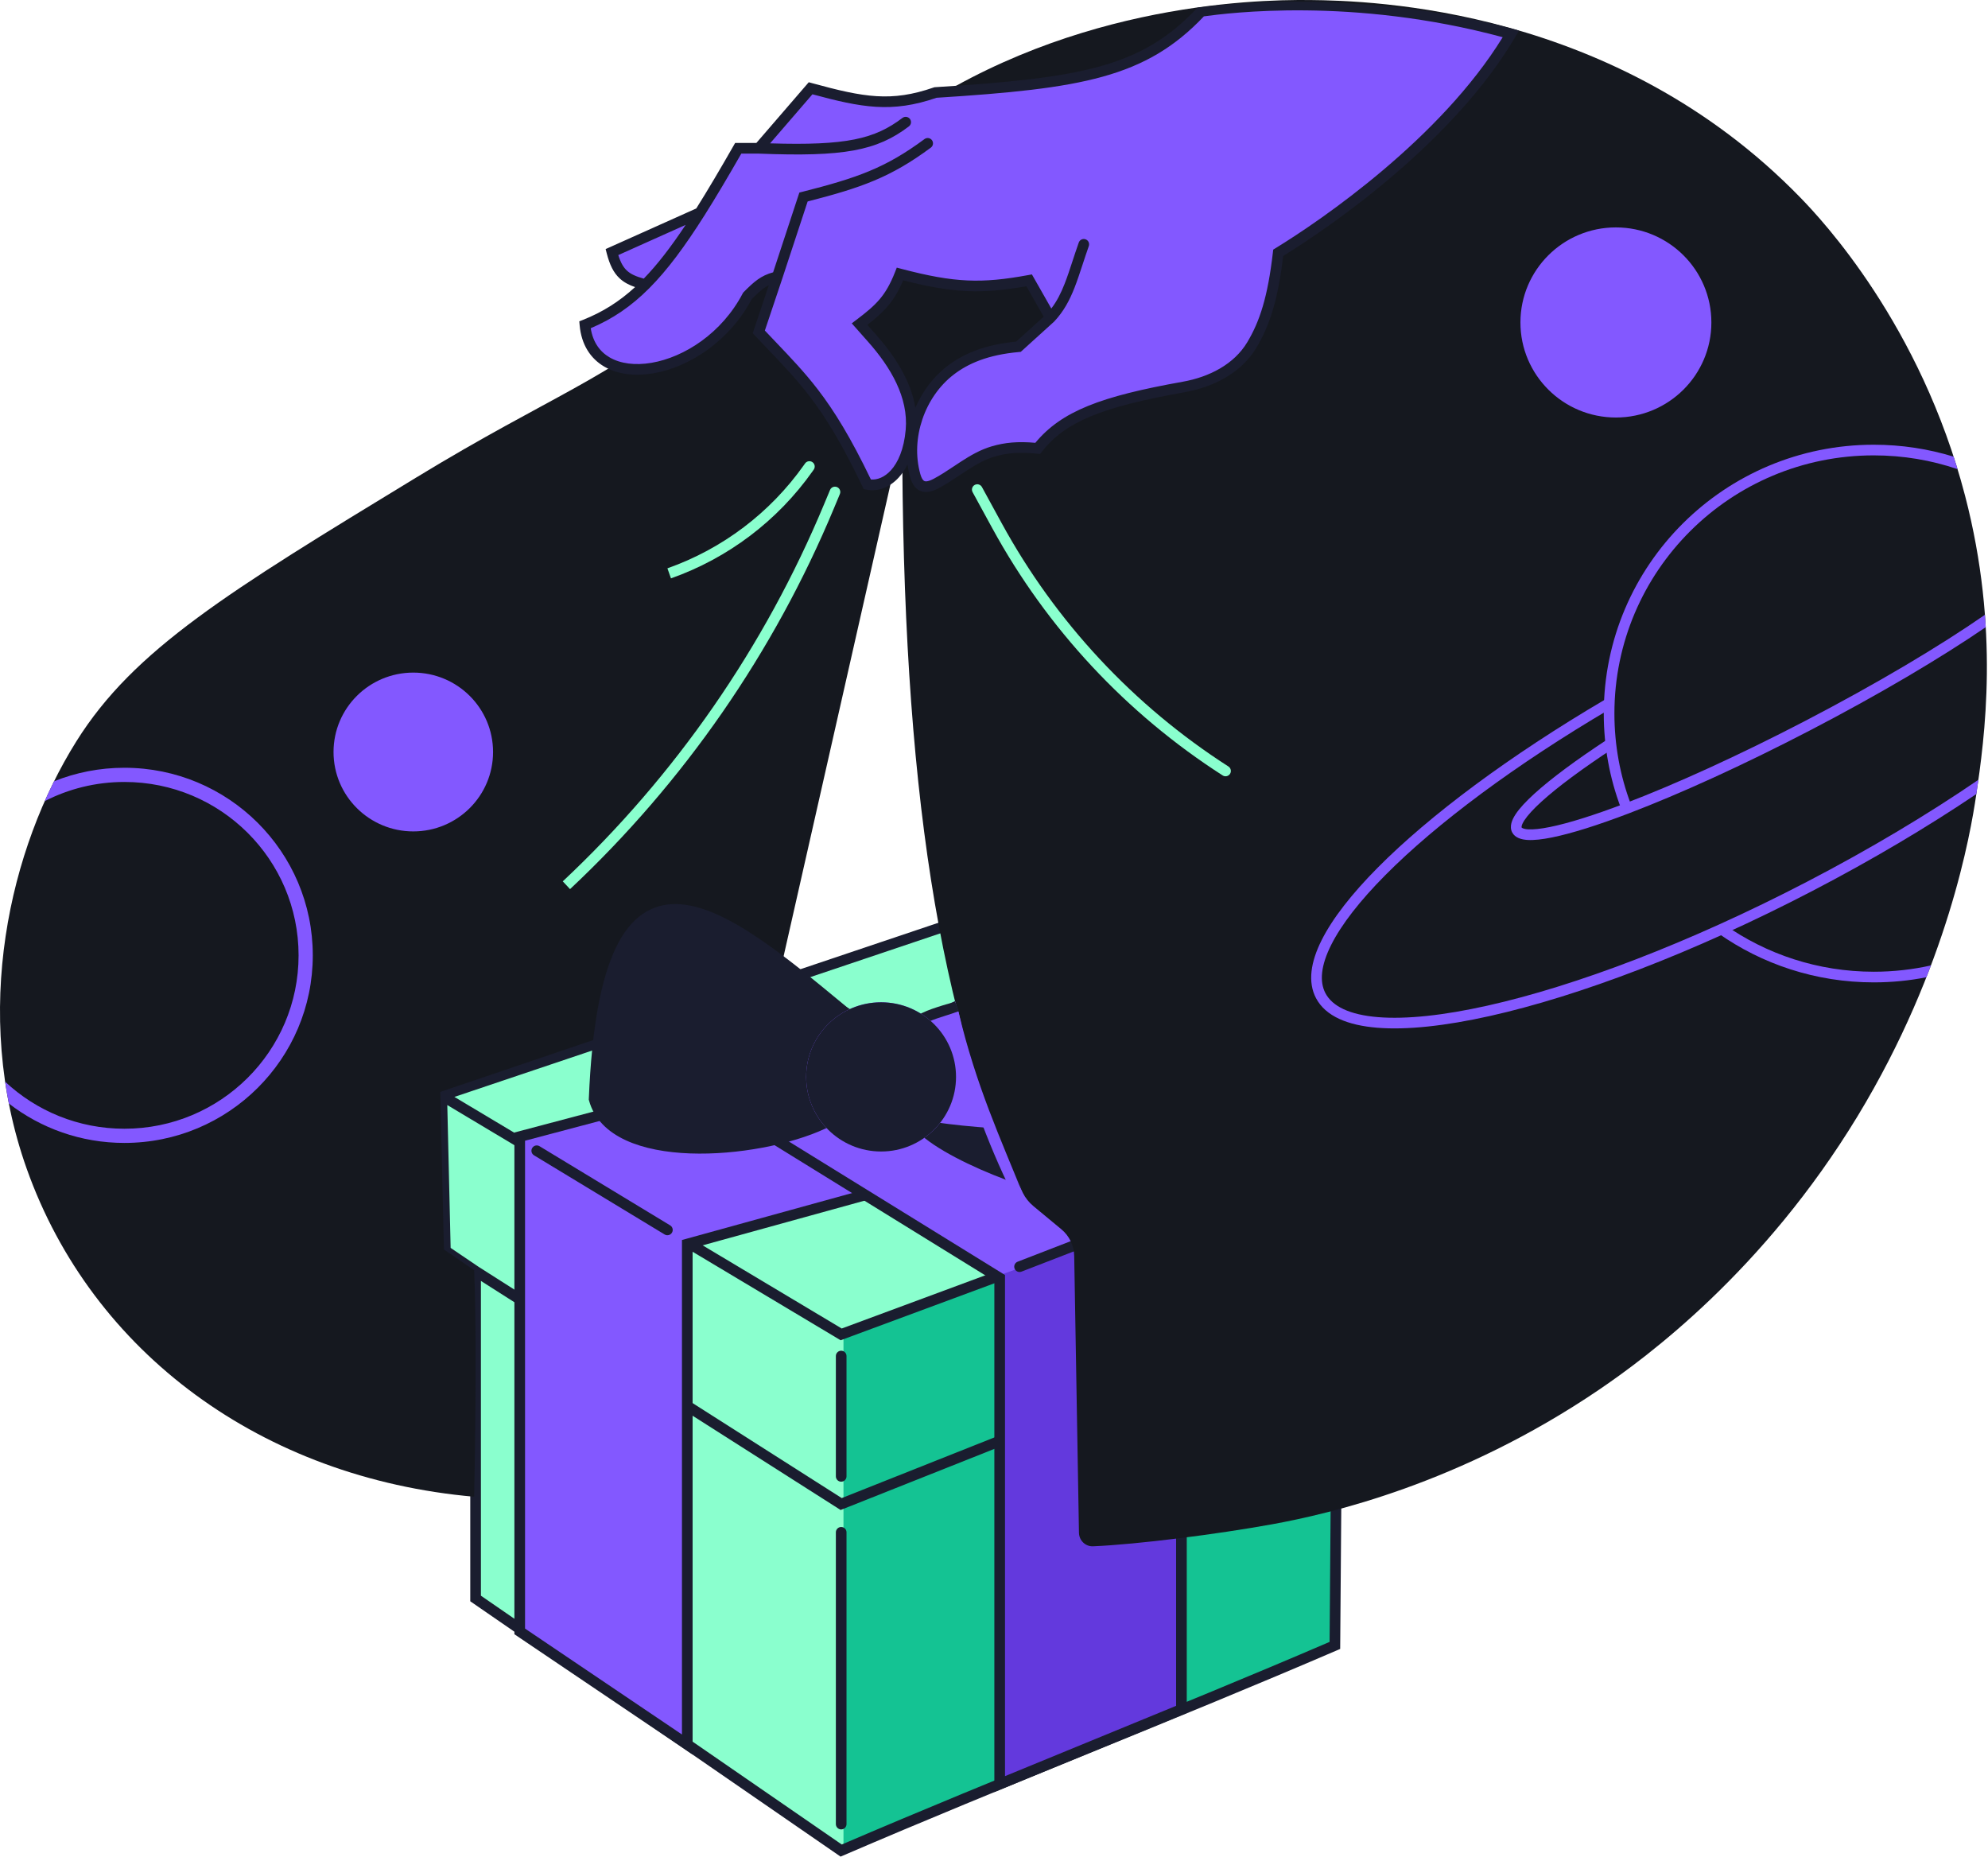
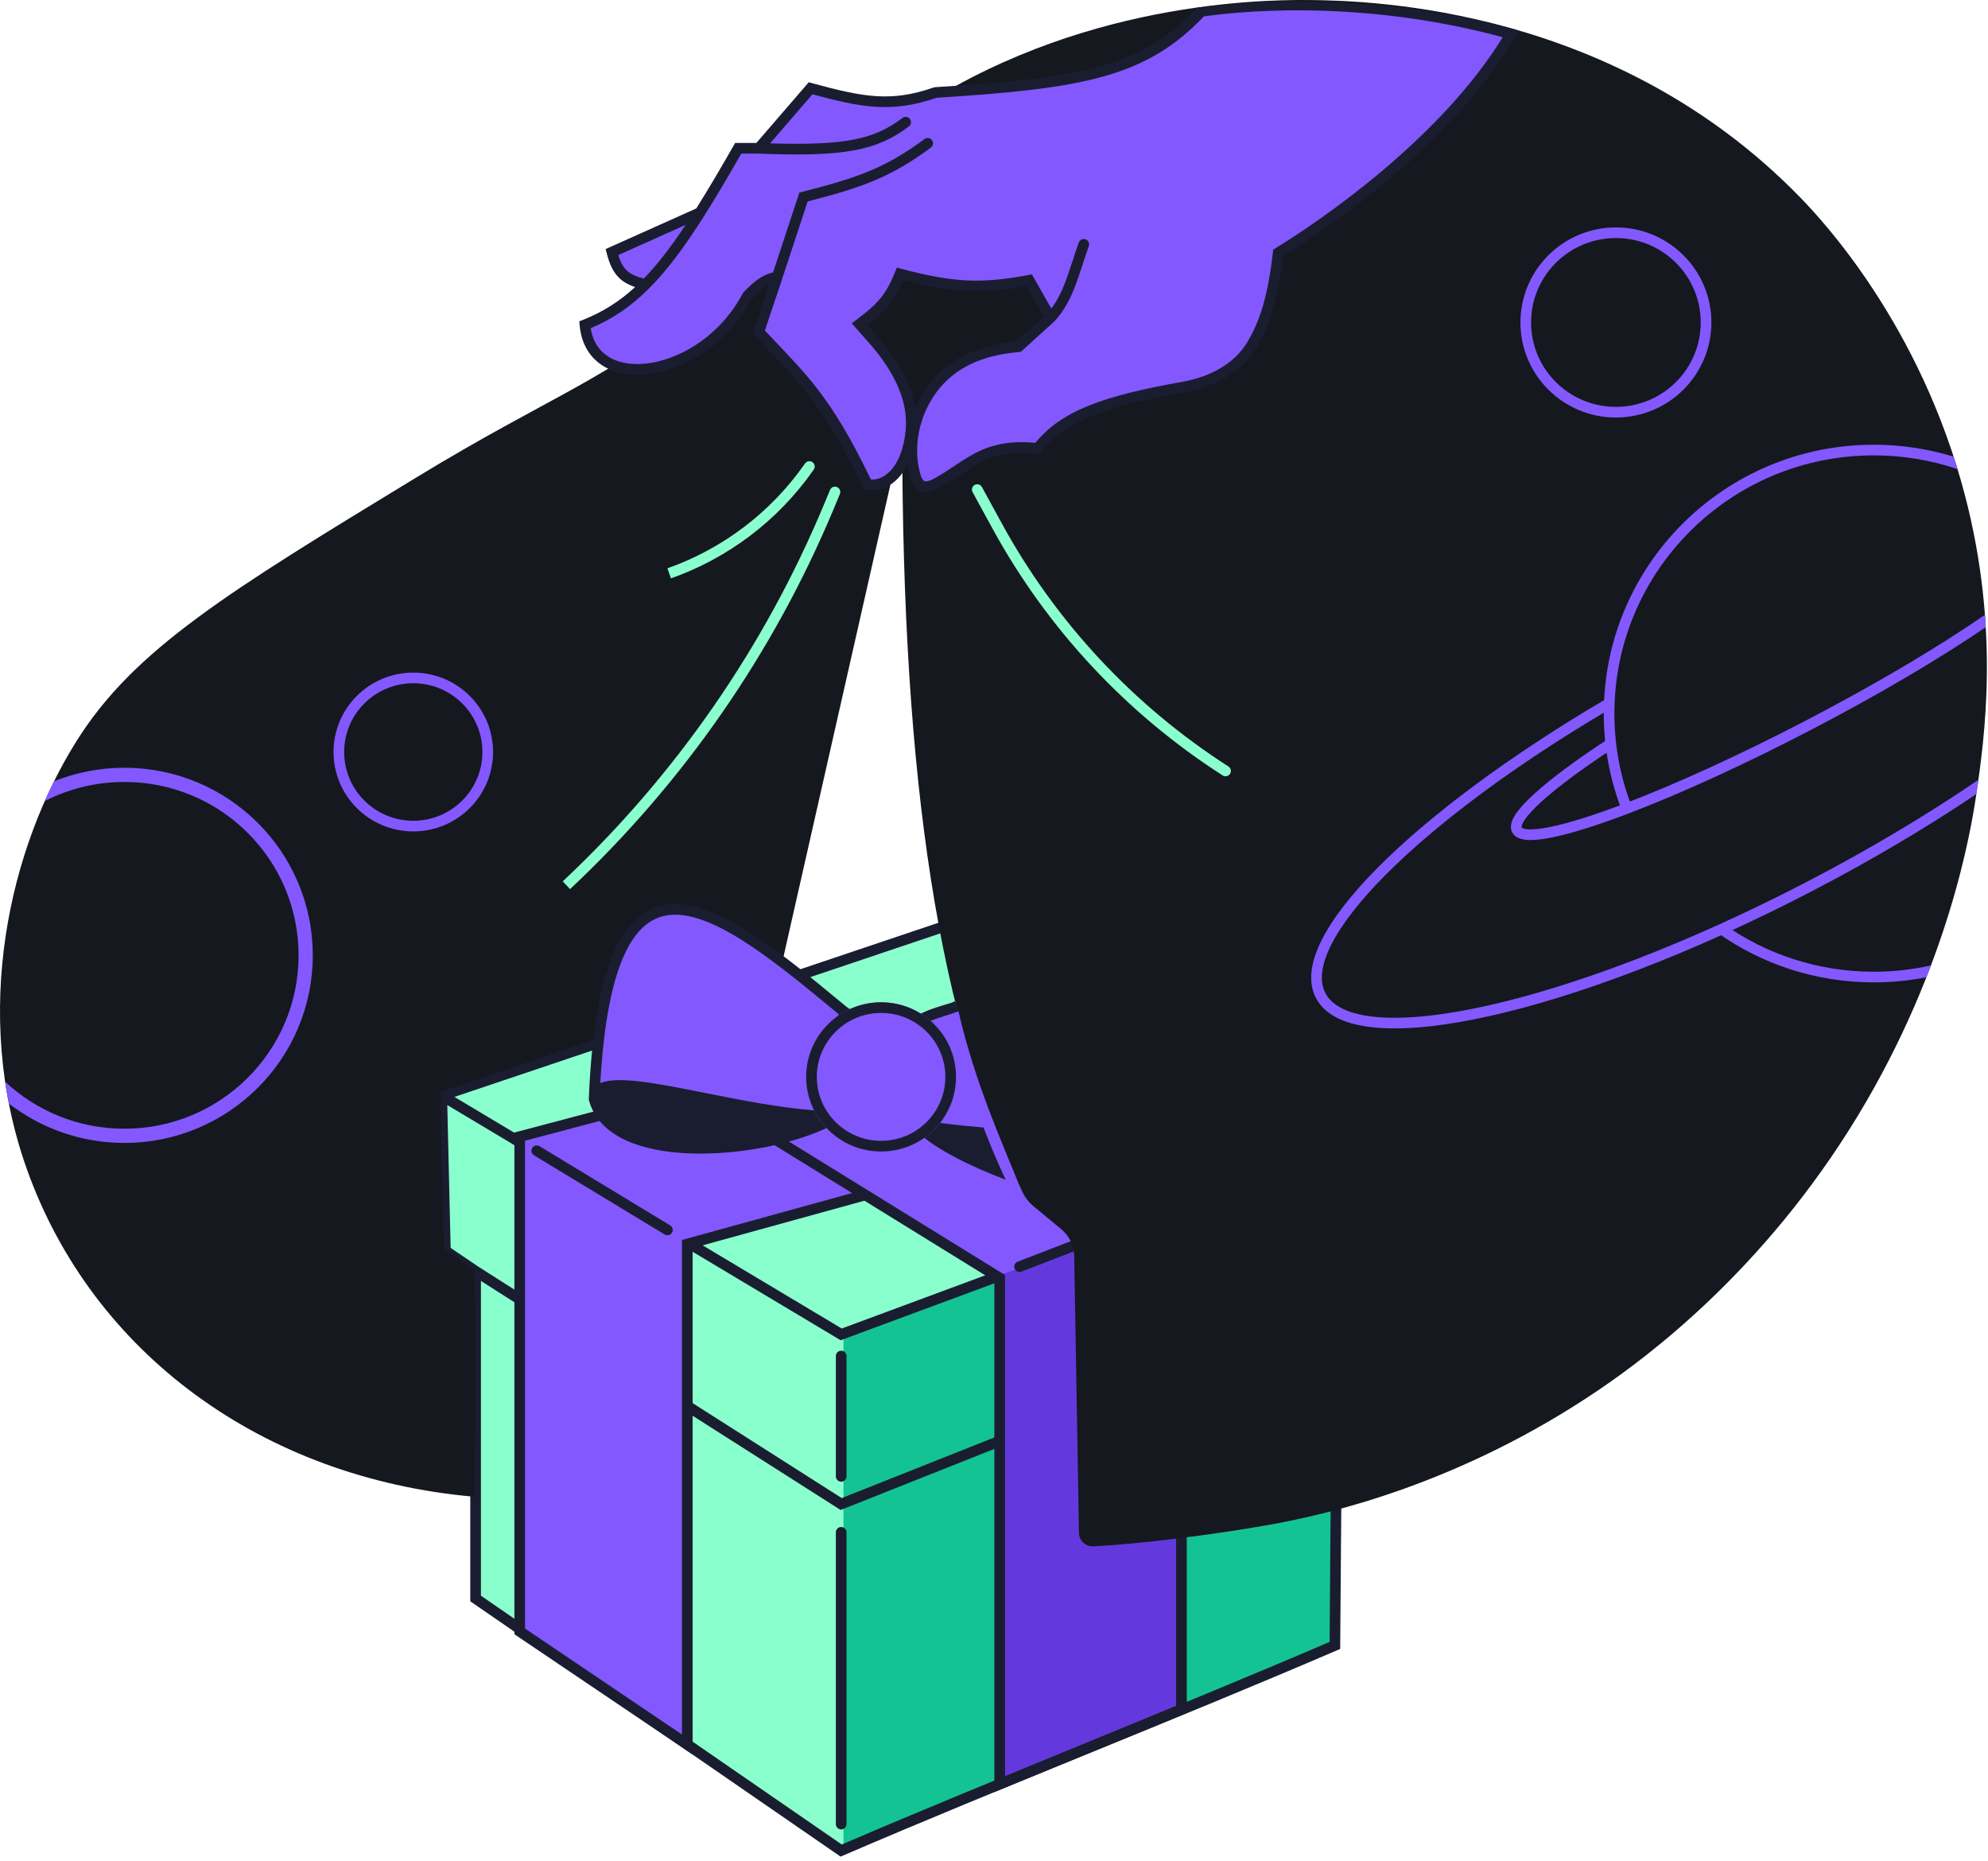
<svg xmlns="http://www.w3.org/2000/svg" width="280" height="262" viewBox="0 0 280 262" fill="none">
  <path d="M133.712 130.222L139.84 133.272L163.744 171.143L175.188 189.274L188.182 209.861C188.126 217.147 188.068 224.434 188.012 231.72C165.317 241.492 141.172 250.838 118.477 260.61L66.985 225.111V179.022C65.567 178.062 64.147 177.103 62.729 176.142L62.219 154.283C86.05 146.264 109.881 138.242 133.712 130.222Z" fill="#8AFFCE" />
  <path d="M118.8 187.541L188 164.447V231.34L118.8 260.009V187.541Z" fill="#14C393" />
-   <path fillRule="evenodd" clipRule="evenodd" d="M133.767 129.412L140.362 132.694L188.934 209.647L188.932 209.867C188.904 213.51 188.876 217.153 188.847 220.796L188.847 220.806C188.819 224.446 188.79 228.086 188.762 231.726L188.758 232.215L188.309 232.409C176.954 237.297 165.239 242.079 153.531 246.858L153.528 246.859C141.817 251.639 130.114 256.416 118.773 261.299L118.393 261.463L66.235 225.505V179.42C65.636 179.014 65.037 178.609 64.437 178.203L64.434 178.201C63.726 177.722 63.017 177.243 62.309 176.763L61.989 176.546L61.456 153.749L61.98 153.573C73.895 149.563 85.811 145.552 97.726 141.542L97.93 141.473C109.777 137.486 121.625 133.498 133.472 129.511L133.767 129.412ZM67.735 180.389V224.717L118.561 259.757C129.796 254.926 141.38 250.198 152.956 245.473L152.961 245.471C164.518 240.754 176.066 236.04 187.266 231.224C187.293 227.744 187.32 224.265 187.347 220.785L187.347 220.774C187.375 217.208 187.403 213.642 187.431 210.076L174.886 190.201L118.397 212.649L67.735 180.389ZM174.071 188.91L163.434 172.058L118.4 188.746L63 155.624L63.47 175.738C64.066 176.141 64.661 176.544 65.257 176.947L65.278 176.961C65.984 177.439 66.691 177.917 67.397 178.395L118.556 210.971L174.071 188.91ZM64.001 154.475L118.553 187.09L162.616 170.761L139.317 133.85L133.656 131.032C121.839 135.009 110.022 138.986 98.204 142.964L98.048 143.016C86.699 146.836 75.35 150.656 64.001 154.475ZM118.477 190.218C118.891 190.218 119.227 190.554 119.227 190.968V207.913C119.227 208.327 118.891 208.663 118.477 208.663C118.063 208.663 117.727 208.327 117.727 207.913V190.968C117.727 190.554 118.063 190.218 118.477 190.218ZM118.477 215.042C118.891 215.042 119.227 215.378 119.227 215.792V256.882C119.227 257.297 118.891 257.632 118.477 257.632C118.063 257.632 117.727 257.297 117.727 256.882V215.792C117.727 215.378 118.063 215.042 118.477 215.042Z" fill="#1A1D2F" />
+   <path fill-rule="evenodd" clip-rule="evenodd" d="M133.767 129.412L140.362 132.694L188.934 209.647L188.932 209.867C188.904 213.51 188.876 217.153 188.847 220.796L188.847 220.806C188.819 224.446 188.79 228.086 188.762 231.726L188.758 232.215L188.309 232.409C176.954 237.297 165.239 242.079 153.531 246.858L153.528 246.859C141.817 251.639 130.114 256.416 118.773 261.299L118.393 261.463L66.235 225.505V179.42C65.636 179.014 65.037 178.609 64.437 178.203L64.434 178.201C63.726 177.722 63.017 177.243 62.309 176.763L61.989 176.546L61.456 153.749L61.98 153.573C73.895 149.563 85.811 145.552 97.726 141.542L97.93 141.473C109.777 137.486 121.625 133.498 133.472 129.511L133.767 129.412ZM67.735 180.389V224.717L118.561 259.757C129.796 254.926 141.38 250.198 152.956 245.473L152.961 245.471C164.518 240.754 176.066 236.04 187.266 231.224C187.293 227.744 187.32 224.265 187.347 220.785L187.347 220.774C187.375 217.208 187.403 213.642 187.431 210.076L174.886 190.201L118.397 212.649L67.735 180.389ZM174.071 188.91L163.434 172.058L118.4 188.746L63 155.624L63.47 175.738C64.066 176.141 64.661 176.544 65.257 176.947L65.278 176.961C65.984 177.439 66.691 177.917 67.397 178.395L118.556 210.971L174.071 188.91ZM64.001 154.475L118.553 187.09L162.616 170.761L139.317 133.85L133.656 131.032C121.839 135.009 110.022 138.986 98.204 142.964L98.048 143.016C86.699 146.836 75.35 150.656 64.001 154.475ZM118.477 190.218C118.891 190.218 119.227 190.554 119.227 190.968V207.913C119.227 208.327 118.891 208.663 118.477 208.663C118.063 208.663 117.727 208.327 117.727 207.913V190.968C117.727 190.554 118.063 190.218 118.477 190.218ZM118.477 215.042C118.891 215.042 119.227 215.378 119.227 215.792V256.882C119.227 257.297 118.891 257.632 118.477 257.632C118.063 257.632 117.727 257.297 117.727 256.882V215.792C117.727 215.378 118.063 215.042 118.477 215.042Z" fill="#1A1D2F" />
  <path d="M96.8 175.197V245.675L73.2 229.748V160.067L110.8 150.112L137.2 151.307V164.048L96.8 175.197Z" fill="#8358FF" />
-   <path fillRule="evenodd" clipRule="evenodd" d="M110.719 149.358L137.95 150.59V164.62L97.55 175.769V247.086L72.45 230.146V159.489L110.719 149.358ZM110.881 150.867L73.95 160.644V229.349L96.05 244.264V174.626L136.45 163.477V152.024L110.881 150.867Z" fill="#1A1D2F" />
+   <path fill-rule="evenodd" clip-rule="evenodd" d="M110.719 149.358L137.95 150.59V164.62L97.55 175.769V247.086L72.45 230.146V159.489L110.719 149.358ZM110.881 150.867L73.95 160.644V229.349L96.05 244.264V174.626L136.45 163.477V152.024L110.881 150.867Z" fill="#1A1D2F" />
  <path d="M140.8 179.975V251.249L166.4 240.728V171.216L110.4 137.371L86 146.13L140.8 179.975Z" fill="#8358FF" />
  <path d="M140.8 179.577L165.2 170.817L166.4 240.498L140.8 251.249V179.577Z" fill="#6339DD" />
-   <path fillRule="evenodd" clipRule="evenodd" d="M110.482 136.544L167.15 170.793V241.231L140.05 252.368V180.394L84.281 145.951L110.482 136.544ZM87.718 146.311L141.55 179.557V250.13L165.65 240.226V171.639L110.317 138.197L87.718 146.311Z" fill="#1A1D2F" />
-   <path fillRule="evenodd" clipRule="evenodd" d="M158.699 172.538C158.849 172.924 158.657 173.358 158.271 173.508L143.871 179.082C143.484 179.232 143.05 179.04 142.9 178.654C142.751 178.267 142.943 177.833 143.329 177.683L157.729 172.109C158.115 171.959 158.55 172.151 158.699 172.538Z" fill="#1A1D2F" />
-   <path fillRule="evenodd" clipRule="evenodd" d="M74.958 161.669C75.173 161.315 75.634 161.202 75.988 161.416L94.388 172.565C94.743 172.78 94.856 173.241 94.641 173.595C94.427 173.95 93.965 174.063 93.611 173.848L75.211 162.699C74.857 162.485 74.744 162.023 74.958 161.669Z" fill="#1A1D2F" />
+   <path fill-rule="evenodd" clip-rule="evenodd" d="M110.482 136.544L167.15 170.793V241.231L140.05 252.368V180.394L84.281 145.951L110.482 136.544ZM87.718 146.311L141.55 179.557V250.13L165.65 240.226V171.639L110.317 138.197L87.718 146.311Z" fill="#1A1D2F" />
+   <path fill-rule="evenodd" clip-rule="evenodd" d="M158.699 172.538C158.849 172.924 158.657 173.358 158.271 173.508L143.871 179.082C143.484 179.232 143.05 179.04 142.9 178.654C142.751 178.267 142.943 177.833 143.329 177.683L157.729 172.109C158.115 171.959 158.55 172.151 158.699 172.538Z" fill="#1A1D2F" />
+   <path fill-rule="evenodd" clip-rule="evenodd" d="M74.958 161.669C75.173 161.315 75.634 161.202 75.988 161.416L94.388 172.565C94.743 172.78 94.856 173.241 94.641 173.595C94.427 173.95 93.965 174.063 93.611 173.848L75.211 162.699C74.857 162.485 74.744 162.023 74.958 161.669Z" fill="#1A1D2F" />
  <path d="M127.073 60.892C127.073 109.936 132.239 144.278 144.063 167.988C144.424 168.712 144.936 169.345 145.56 169.861C146.869 170.946 148.179 172.031 149.488 173.116C150.611 174.046 151.271 175.421 151.297 176.879L151.966 215.847C151.985 216.934 152.865 217.806 153.952 217.76C160.189 217.498 171.443 216.065 179.188 214.657C187.213 213.199 205.637 208.981 225.172 195.738C231.986 191.118 248.387 178.992 261.618 157.21C274.41 136.151 277.582 117.028 278.309 112.147C279.545 103.86 281.662 88.608 276.776 69.836C270.497 45.712 256.594 30.939 253.614 27.869C227.522 0.989 193.174 0.095 184.468 0.005C176.189 -0.079 149.099 0.666 125.54 17.893C114.485 25.977 115.286 29.59 99.823 41.972C84.856 53.959 78.047 55.426 58.608 67.256C32.114 83.379 18.869 91.44 10.751 104.407C1.358 119.409 -4.087 142.505 3.768 164.606C12.972 190.502 36.917 208.152 66.783 210.782C66.783 210.782 67.238 189.718 66.783 178.882C65.364 177.907 63.944 176.933 62.525 175.958C62.355 168.562 62.184 161.166 62.014 153.77C77.909 148.382 93.806 142.991 109.701 137.603C115.492 112.032 121.282 86.463 127.073 60.892Z" fill="#15181F" />
  <path d="M125 153.298L130.019 143.323C131.667 142.521 132.889 141.769 134.5 141L135 142.5C136.5 149 137.3 153 139.8 160L142.8 166.5C138.335 164.969 133.47 162.043 130.529 159.701L125 153.298Z" fill="#8358FF" />
-   <path fillRule="evenodd" clipRule="evenodd" d="M134.5 141C133.759 141.354 133.666 141.304 132.725 141.601L132.698 141.61C131.77 141.903 130.773 142.219 129.89 142.648L129.663 142.759L124.305 153.409L130.207 160.245L130.262 160.288C133.306 162.712 138.871 165.21 143.357 166.749L144 167.5L140.297 159.847C138.185 154.305 136.214 148.217 135.046 142.402L134.5 141ZM140.297 160.418L142.207 164.743C138.44 163.334 134.334 161.406 131.767 159.547C134.124 159.934 137.819 160.241 140.297 160.418ZM131.558 159.393C131.473 159.33 131.391 159.267 131.311 159.205L131.66 158.804L131.558 159.393ZM131.791 158.044L126.132 153.115L130.772 143.892C131.485 143.569 132.293 143.311 133.149 143.04C133.176 143.032 133.203 143.023 133.229 143.015C133.828 142.826 134.45 142.63 135.046 142.402L135.095 142.647C136.5 150 137.739 153.589 139.687 158.869C137.175 158.682 133.85 158.387 131.794 158.03L131.791 158.044Z" fill="#1A1D2F" />
+   <path fill-rule="evenodd" clip-rule="evenodd" d="M134.5 141C133.759 141.354 133.666 141.304 132.725 141.601L132.698 141.61C131.77 141.903 130.773 142.219 129.89 142.648L129.663 142.759L124.305 153.409L130.207 160.245L130.262 160.288C133.306 162.712 138.871 165.21 143.357 166.749L144 167.5L140.297 159.847C138.185 154.305 136.214 148.217 135.046 142.402L134.5 141ZM140.297 160.418L142.207 164.743C138.44 163.334 134.334 161.406 131.767 159.547C134.124 159.934 137.819 160.241 140.297 160.418ZM131.558 159.393C131.473 159.33 131.391 159.267 131.311 159.205L131.66 158.804L131.558 159.393ZM131.791 158.044L126.132 153.115L130.772 143.892C131.485 143.569 132.293 143.311 133.149 143.04C133.176 143.032 133.203 143.023 133.229 143.015C133.828 142.826 134.45 142.63 135.046 142.402L135.095 142.647C136.5 150 137.739 153.589 139.687 158.869C137.175 158.682 133.85 158.387 131.794 158.03L131.791 158.044Z" fill="#1A1D2F" />
  <path d="M115.917 158.262C106.533 162.619 86.225 164.2 83.682 154.772C85.342 114.473 101.297 127.938 118.983 142.56L115.237 157.161L115.917 158.262Z" fill="#8358FF" />
-   <path fillRule="evenodd" clipRule="evenodd" d="M119.104 141.686C119.223 141.785 119.343 141.883 119.463 141.982L119.828 142.285L116.043 157.037L117 158.586L116.233 158.942C111.421 161.176 103.878 162.678 97.206 162.435C93.867 162.314 90.688 161.754 88.157 160.588C85.616 159.417 83.668 157.603 82.958 154.968L82.928 154.858L82.933 154.745C82.933 154.738 82.933 154.732 82.934 154.726C83.35 144.634 84.662 137.799 86.735 133.483C87.777 131.314 89.028 129.744 90.49 128.728C91.962 127.705 93.599 127.278 95.343 127.321C98.777 127.405 102.636 129.311 106.659 132.01C110.596 134.65 114.815 138.139 119.104 141.686ZM84.44 154.694C85.027 156.713 86.556 158.198 88.788 159.226C91.073 160.279 94.034 160.82 97.263 160.937C103.373 161.159 110.232 159.861 114.827 157.925L114.8 157.882C109.643 157.506 104.011 156.384 99.008 155.388C97.317 155.051 95.697 154.728 94.192 154.453C91.121 153.893 88.562 153.538 86.776 153.62C85.877 153.661 85.269 153.81 84.902 154.024C84.621 154.188 84.476 154.388 84.44 154.694ZM114.666 156.368C109.683 155.983 104.289 154.909 99.386 153.933C97.673 153.592 96.019 153.262 94.464 152.979C91.406 152.421 88.69 152.032 86.71 152.122C85.907 152.159 85.161 152.276 84.544 152.534C85.052 143.749 86.3 137.852 88.088 134.13C89.052 132.122 90.154 130.786 91.346 129.958C92.528 129.137 93.844 128.784 95.303 128.82C98.277 128.893 101.826 130.575 105.821 133.255C109.682 135.845 113.838 139.279 118.139 142.836L114.666 156.368Z" fill="#1A1D2F" />
+   <path fill-rule="evenodd" clip-rule="evenodd" d="M119.104 141.686C119.223 141.785 119.343 141.883 119.463 141.982L119.828 142.285L116.043 157.037L117 158.586L116.233 158.942C111.421 161.176 103.878 162.678 97.206 162.435C93.867 162.314 90.688 161.754 88.157 160.588C85.616 159.417 83.668 157.603 82.958 154.968L82.928 154.858L82.933 154.745C82.933 154.738 82.933 154.732 82.934 154.726C83.35 144.634 84.662 137.799 86.735 133.483C87.777 131.314 89.028 129.744 90.49 128.728C91.962 127.705 93.599 127.278 95.343 127.321C98.777 127.405 102.636 129.311 106.659 132.01C110.596 134.65 114.815 138.139 119.104 141.686ZM84.44 154.694C85.027 156.713 86.556 158.198 88.788 159.226C91.073 160.279 94.034 160.82 97.263 160.937C103.373 161.159 110.232 159.861 114.827 157.925L114.8 157.882C109.643 157.506 104.011 156.384 99.008 155.388C97.317 155.051 95.697 154.728 94.192 154.453C91.121 153.893 88.562 153.538 86.776 153.62C85.877 153.661 85.269 153.81 84.902 154.024C84.621 154.188 84.476 154.388 84.44 154.694ZM114.666 156.368C109.683 155.983 104.289 154.909 99.386 153.933C97.673 153.592 96.019 153.262 94.464 152.979C91.406 152.421 88.69 152.032 86.71 152.122C85.907 152.159 85.161 152.276 84.544 152.534C85.052 143.749 86.3 137.852 88.088 134.13C89.052 132.122 90.154 130.786 91.346 129.958C92.528 129.137 93.844 128.784 95.303 128.82C98.277 128.893 101.826 130.575 105.821 133.255C109.682 135.845 113.838 139.279 118.139 142.836L114.666 156.368Z" fill="#1A1D2F" />
  <path d="M115.999 157.279C100.401 156.482 83.011 149.541 84.002 154.493C84.143 163.443 109.599 163.65 115.999 157.279Z" fill="#1A1D2F" />
  <path d="M130.8 158.872L140 159.5L142.5 165C138 165 130.8 160.863 130.8 158.872Z" fill="#1A1D2F" />
  <path d="M134.651 151.656C134.651 157.458 129.926 162.162 124.098 162.162C118.269 162.162 113.544 157.458 113.544 151.656C113.544 145.854 118.269 141.15 124.098 141.15C129.926 141.15 134.651 145.854 134.651 151.656Z" fill="#8358FF" />
-   <path fillRule="evenodd" clipRule="evenodd" d="M124.098 160.662C129.104 160.662 133.151 156.623 133.151 151.656C133.151 146.689 129.104 142.65 124.098 142.65C119.091 142.65 115.044 146.689 115.044 151.656C115.044 156.623 119.091 160.662 124.098 160.662ZM124.098 162.162C129.926 162.162 134.651 157.458 134.651 151.656C134.651 145.854 129.926 141.15 124.098 141.15C118.269 141.15 113.544 145.854 113.544 151.656C113.544 157.458 118.269 162.162 124.098 162.162Z" fill="#1A1D2F" />
-   <path fillRule="evenodd" clipRule="evenodd" d="M227.592 57.298C234.197 57.298 239.539 51.97 239.539 45.412C239.539 38.853 234.197 33.525 227.592 33.525C220.987 33.525 215.645 38.853 215.645 45.412C215.645 51.97 220.987 57.298 227.592 57.298ZM227.592 58.798C235.019 58.798 241.039 52.804 241.039 45.412C241.039 38.019 235.019 32.025 227.592 32.025C220.165 32.025 214.145 38.019 214.145 45.412C214.145 52.804 220.165 58.798 227.592 58.798Z" fill="#8358FF" />
-   <path fillRule="evenodd" clipRule="evenodd" d="M58.21 115.586C63.593 115.586 67.945 111.245 67.945 105.903C67.945 100.562 63.593 96.22 58.21 96.22C52.827 96.22 48.476 100.562 48.476 105.903C48.476 111.245 52.827 115.586 58.21 115.586ZM58.21 117.086C64.415 117.086 69.445 112.08 69.445 105.903C69.445 99.727 64.415 94.72 58.21 94.72C52.005 94.72 46.976 99.727 46.976 105.903C46.976 112.08 52.005 117.086 58.21 117.086Z" fill="#8358FF" />
-   <path fillRule="evenodd" clipRule="evenodd" d="M275.161 64.313C271.604 63.218 267.826 62.629 263.91 62.629C242.911 62.629 225.882 79.576 225.882 100.487C225.882 105.15 226.729 109.618 228.279 113.744L229.683 113.217C228.195 109.256 227.382 104.967 227.382 100.487C227.382 80.41 243.733 64.129 263.91 64.129C268.042 64.129 272.012 64.811 275.713 66.069C275.533 65.477 275.349 64.892 275.161 64.313ZM271.966 135.959C269.375 136.539 266.679 136.846 263.91 136.846C256.058 136.846 248.787 134.381 242.833 130.186L241.969 131.412C248.168 135.78 255.74 138.346 263.91 138.346C266.446 138.346 268.925 138.099 271.323 137.627C271.544 137.065 271.759 136.509 271.966 135.959Z" fill="#8358FF" />
-   <path fillRule="evenodd" clipRule="evenodd" d="M279.567 86.58C273.222 90.982 264.331 96.281 254.233 101.532C244.818 106.427 235.966 110.44 228.93 113.125C224.573 114.788 220.937 115.931 218.306 116.464C216.985 116.732 215.961 116.836 215.243 116.794C214.462 116.747 214.322 116.548 214.316 116.536L214.315 116.536C214.313 116.532 214.282 116.473 214.327 116.292C214.375 116.102 214.494 115.837 214.722 115.492C215.177 114.802 215.974 113.928 217.112 112.892C219.378 110.829 222.868 108.239 227.279 105.345L226.452 104.094C222.014 107.004 218.449 109.644 216.097 111.785C214.926 112.852 214.022 113.824 213.466 114.667C213.188 115.088 212.974 115.512 212.87 115.926C212.765 116.345 212.763 116.805 212.985 117.228C213.393 118.007 214.312 118.238 215.157 118.289C216.067 118.343 217.239 118.209 218.608 117.932C221.358 117.375 225.083 116.198 229.47 114.524C236.571 111.814 245.477 107.775 254.93 102.86C264.68 97.791 273.331 92.664 279.684 88.322C279.651 87.748 279.612 87.167 279.567 86.58Z" fill="#8358FF" />
-   <path fillRule="evenodd" clipRule="evenodd" d="M278.649 109.815C271.553 114.665 263.401 119.551 254.528 124.164C237.878 132.821 221.886 138.855 209.505 141.621C203.309 143.006 198.059 143.562 194.101 143.242C190.097 142.918 187.654 141.723 186.681 139.868C185.826 138.238 186.034 135.974 187.485 133.079C188.926 130.204 191.518 126.868 195.116 123.242C202.305 115.995 213.384 107.715 226.854 99.791L226.088 98.501C212.55 106.464 201.356 114.82 194.047 122.187C190.396 125.867 187.682 129.333 186.141 132.407C184.61 135.46 184.16 138.292 185.35 140.56C186.701 143.134 189.855 144.401 193.982 144.734C198.155 145.072 203.571 144.483 209.837 143.083C222.378 140.281 238.493 134.192 255.225 125.493C263.67 121.102 271.477 116.459 278.357 111.826C278.451 111.194 278.549 110.523 278.649 109.815Z" fill="#8358FF" />
-   <path fillRule="evenodd" clipRule="evenodd" d="M1.248 155.406C5.742 158.884 11.389 160.956 17.521 160.956C32.17 160.956 44.054 149.133 44.054 134.539C44.054 119.945 32.17 108.122 17.521 108.122C14.02 108.122 10.676 108.798 7.614 110.025C7.162 110.936 6.724 111.867 6.303 112.818C9.664 111.095 13.477 110.122 17.521 110.122C31.074 110.122 42.054 121.058 42.054 134.539C42.054 148.02 31.074 158.956 17.521 158.956C11.02 158.956 5.111 156.44 0.721 152.332C0.872 153.356 1.047 154.38 1.248 155.406Z" fill="#8358FF" />
+   <path fill-rule="evenodd" clip-rule="evenodd" d="M124.098 160.662C129.104 160.662 133.151 156.623 133.151 151.656C133.151 146.689 129.104 142.65 124.098 142.65C119.091 142.65 115.044 146.689 115.044 151.656C115.044 156.623 119.091 160.662 124.098 160.662ZM124.098 162.162C129.926 162.162 134.651 157.458 134.651 151.656C134.651 145.854 129.926 141.15 124.098 141.15C118.269 141.15 113.544 145.854 113.544 151.656C113.544 157.458 118.269 162.162 124.098 162.162Z" fill="#1A1D2F" />
+   <path fill-rule="evenodd" clip-rule="evenodd" d="M227.592 57.298C234.197 57.298 239.539 51.97 239.539 45.412C239.539 38.853 234.197 33.525 227.592 33.525C220.987 33.525 215.645 38.853 215.645 45.412C215.645 51.97 220.987 57.298 227.592 57.298ZM227.592 58.798C235.019 58.798 241.039 52.804 241.039 45.412C241.039 38.019 235.019 32.025 227.592 32.025C220.165 32.025 214.145 38.019 214.145 45.412C214.145 52.804 220.165 58.798 227.592 58.798Z" fill="#8358FF" />
+   <path fill-rule="evenodd" clip-rule="evenodd" d="M58.21 115.586C63.593 115.586 67.945 111.245 67.945 105.903C67.945 100.562 63.593 96.22 58.21 96.22C52.827 96.22 48.476 100.562 48.476 105.903C48.476 111.245 52.827 115.586 58.21 115.586ZM58.21 117.086C64.415 117.086 69.445 112.08 69.445 105.903C69.445 99.727 64.415 94.72 58.21 94.72C52.005 94.72 46.976 99.727 46.976 105.903C46.976 112.08 52.005 117.086 58.21 117.086Z" fill="#8358FF" />
+   <path fill-rule="evenodd" clip-rule="evenodd" d="M275.161 64.313C271.604 63.218 267.826 62.629 263.91 62.629C242.911 62.629 225.882 79.576 225.882 100.487C225.882 105.15 226.729 109.618 228.279 113.744L229.683 113.217C228.195 109.256 227.382 104.967 227.382 100.487C227.382 80.41 243.733 64.129 263.91 64.129C268.042 64.129 272.012 64.811 275.713 66.069C275.533 65.477 275.349 64.892 275.161 64.313ZM271.966 135.959C269.375 136.539 266.679 136.846 263.91 136.846C256.058 136.846 248.787 134.381 242.833 130.186L241.969 131.412C248.168 135.78 255.74 138.346 263.91 138.346C266.446 138.346 268.925 138.099 271.323 137.627C271.544 137.065 271.759 136.509 271.966 135.959Z" fill="#8358FF" />
+   <path fill-rule="evenodd" clip-rule="evenodd" d="M279.567 86.58C273.222 90.982 264.331 96.281 254.233 101.532C244.818 106.427 235.966 110.44 228.93 113.125C224.573 114.788 220.937 115.931 218.306 116.464C216.985 116.732 215.961 116.836 215.243 116.794C214.462 116.747 214.322 116.548 214.316 116.536L214.315 116.536C214.313 116.532 214.282 116.473 214.327 116.292C214.375 116.102 214.494 115.837 214.722 115.492C215.177 114.802 215.974 113.928 217.112 112.892C219.378 110.829 222.868 108.239 227.279 105.345L226.452 104.094C222.014 107.004 218.449 109.644 216.097 111.785C214.926 112.852 214.022 113.824 213.466 114.667C213.188 115.088 212.974 115.512 212.87 115.926C212.765 116.345 212.763 116.805 212.985 117.228C213.393 118.007 214.312 118.238 215.157 118.289C216.067 118.343 217.239 118.209 218.608 117.932C221.358 117.375 225.083 116.198 229.47 114.524C236.571 111.814 245.477 107.775 254.93 102.86C264.68 97.791 273.331 92.664 279.684 88.322C279.651 87.748 279.612 87.167 279.567 86.58Z" fill="#8358FF" />
+   <path fill-rule="evenodd" clip-rule="evenodd" d="M278.649 109.815C271.553 114.665 263.401 119.551 254.528 124.164C237.878 132.821 221.886 138.855 209.505 141.621C203.309 143.006 198.059 143.562 194.101 143.242C190.097 142.918 187.654 141.723 186.681 139.868C185.826 138.238 186.034 135.974 187.485 133.079C188.926 130.204 191.518 126.868 195.116 123.242C202.305 115.995 213.384 107.715 226.854 99.791L226.088 98.501C212.55 106.464 201.356 114.82 194.047 122.187C190.396 125.867 187.682 129.333 186.141 132.407C184.61 135.46 184.16 138.292 185.35 140.56C186.701 143.134 189.855 144.401 193.982 144.734C198.155 145.072 203.571 144.483 209.837 143.083C222.378 140.281 238.493 134.192 255.225 125.493C263.67 121.102 271.477 116.459 278.357 111.826C278.451 111.194 278.549 110.523 278.649 109.815Z" fill="#8358FF" />
+   <path fill-rule="evenodd" clip-rule="evenodd" d="M1.248 155.406C5.742 158.884 11.389 160.956 17.521 160.956C32.17 160.956 44.054 149.133 44.054 134.539C44.054 119.945 32.17 108.122 17.521 108.122C14.02 108.122 10.676 108.798 7.614 110.025C7.162 110.936 6.724 111.867 6.303 112.818C9.664 111.095 13.477 110.122 17.521 110.122C31.074 110.122 42.054 121.058 42.054 134.539C42.054 148.02 31.074 158.956 17.521 158.956C11.02 158.956 5.111 156.44 0.721 152.332C0.872 153.356 1.047 154.38 1.248 155.406Z" fill="#8358FF" />
  <path d="M131.758 13.027C152.423 11.721 161.155 10.195 169.2 1.593C171.243 1.338 190.076 -1.576 212.8 4.778C204.11 19.561 186.8 31.456 180.03 35.601C179.29 42.012 178.135 45.531 176.32 48.572C174.309 51.942 170.573 53.808 166.709 54.498C154.906 56.605 149.671 58.696 146.15 63.147C143.556 62.874 141.723 63.044 139.922 63.565C136.952 64.426 134.597 66.638 131.864 68.085C130.227 68.951 129.354 68.584 128.891 66.927C127.42 61.661 129.524 55.504 133.855 52.167C136.001 50.513 138.934 49.229 143.451 48.827L147.949 44.75L144.95 39.479C138.283 40.702 134.372 40.592 126.761 38.584C125.373 42.117 123.931 43.479 121.065 45.645L122.841 47.65C126.064 51.287 128.735 55.738 128.311 60.579C127.806 66.342 124.75 68.733 122.164 68.219C116.32 56.003 112.91 53.158 106.873 46.739L109.472 38.982C107.725 39.359 106.829 40.091 105.274 41.667C99.178 53.302 83.287 55.788 82.388 45.744C85.607 44.466 88.297 42.683 90.899 40.076C88.121 39.375 86.972 38.541 86.185 35.502L98.578 29.948C100.234 27.331 102.004 24.331 103.975 20.883H106.873L114.169 12.431C121.536 14.446 125.558 15.178 131.758 13.027Z" fill="#8358FF" />
-   <path fillRule="evenodd" clipRule="evenodd" d="M213.002 4.055L213.941 4.318L213.447 5.158C204.788 19.888 187.725 31.729 180.732 36.049C179.984 42.296 178.816 45.852 176.964 48.956C174.802 52.579 170.83 54.524 166.841 55.236C155.038 57.343 150.069 59.403 146.738 63.612L146.482 63.936L146.071 63.892C143.557 63.628 141.824 63.795 140.131 64.286C138.755 64.684 137.499 65.402 136.211 66.235C135.881 66.448 135.546 66.671 135.206 66.898C134.248 67.535 133.252 68.198 132.215 68.747C131.354 69.203 130.464 69.468 129.661 69.149C128.841 68.824 128.417 68.017 128.169 67.128C128.012 66.569 127.894 66 127.813 65.425C127.455 66.141 127.036 66.752 126.57 67.26C125.272 68.675 123.607 69.27 122.018 68.954L121.65 68.881L121.488 68.542C118.581 62.466 116.293 58.749 113.996 55.762C112.186 53.408 110.369 51.502 108.202 49.228C107.606 48.603 106.983 47.95 106.327 47.252L106.02 46.925L108.283 40.168C107.517 40.548 106.854 41.137 105.886 42.115C102.718 48.081 97.057 51.72 92.007 52.574C89.468 53.004 87.015 52.74 85.108 51.628C83.17 50.499 81.885 48.544 81.641 45.811L81.591 45.253L82.111 45.047C84.853 43.958 87.198 42.494 89.446 40.431C88.602 40.138 87.884 39.767 87.287 39.216C86.401 38.399 85.868 37.269 85.459 35.689L85.301 35.076L98.065 29.356C99.677 26.798 101.403 23.87 103.324 20.511L103.54 20.133H106.53L113.91 11.582L114.367 11.707C118.052 12.715 120.832 13.382 123.447 13.542C126.039 13.702 128.495 13.365 131.513 12.318L131.609 12.285L131.711 12.278C152.401 10.971 160.834 9.439 168.653 1.08C184.5 -1 202.192 1.033 213.002 4.055ZM106.858 21.633H104.41C102.522 24.927 100.815 27.815 99.212 30.349C96.459 34.7 93.997 38.034 91.43 40.605C88.904 43.136 86.285 44.921 83.201 46.221C83.512 48.206 84.5 49.537 85.864 50.332C87.38 51.216 89.449 51.486 91.757 51.095C96.374 50.314 101.671 46.928 104.61 41.319L104.662 41.22L104.74 41.14C106.205 39.655 107.192 38.805 108.89 38.351L112.586 27.119L112.985 27.018C120.731 25.049 124.694 23.67 130.213 19.584C130.546 19.338 131.015 19.408 131.262 19.741C131.508 20.074 131.438 20.543 131.105 20.79C125.458 24.97 121.325 26.433 113.753 28.37L110.184 39.216L110.183 39.22L107.727 46.551C108.255 47.11 108.764 47.644 109.259 48.163C111.437 50.447 113.323 52.425 115.186 54.848C117.516 57.88 119.81 61.603 122.665 67.53C123.575 67.591 124.58 67.21 125.465 66.246C126.474 65.146 127.321 63.281 127.564 60.514C127.96 55.989 125.464 51.741 122.28 48.147L119.966 45.535L120.613 45.046C122.041 43.967 123.06 43.127 123.895 42.142C124.721 41.167 125.391 40.02 126.063 38.31L126.307 37.689L126.953 37.859C130.732 38.856 133.555 39.372 136.243 39.494C138.928 39.616 141.512 39.347 144.815 38.741L145.339 38.645L148.071 43.448C148.856 42.424 149.424 41.294 149.936 39.993C150.324 39.008 150.663 37.974 151.04 36.825C151.31 36.002 151.599 35.121 151.939 34.158C152.076 33.767 152.505 33.562 152.895 33.7C153.286 33.838 153.491 34.266 153.353 34.657C153.041 35.542 152.759 36.4 152.489 37.221C152.096 38.417 151.729 39.534 151.332 40.542C150.645 42.287 149.823 43.846 148.496 45.262L148.475 45.285L143.769 49.551L143.518 49.574C139.122 49.965 136.33 51.206 134.313 52.761C130.219 55.915 128.227 61.759 129.613 66.725C129.828 67.494 130.072 67.699 130.214 67.755C130.372 67.818 130.738 67.832 131.513 67.422C132.478 66.911 133.381 66.31 134.318 65.686C134.671 65.451 135.029 65.213 135.397 64.975C136.713 64.124 138.119 63.307 139.714 62.845C141.524 62.32 143.356 62.138 145.821 62.361C149.531 57.891 155.047 55.818 166.578 53.759C170.317 53.092 173.815 51.305 175.676 48.187C177.417 45.269 178.553 41.864 179.285 35.515L179.326 35.152L179.638 34.961C186.264 30.904 202.906 19.462 211.648 5.239C190.436 -0.479 172.833 1.866 169.631 2.292C169.607 2.296 169.585 2.299 169.563 2.302C161.354 10.958 152.32 12.476 131.907 13.769C128.767 14.847 126.138 15.211 123.355 15.04C120.684 14.875 117.896 14.219 114.428 13.278L108.463 20.189C119.219 20.521 123.188 19.577 127.108 16.606C127.438 16.356 127.908 16.421 128.159 16.751C128.409 17.081 128.344 17.551 128.014 17.801C123.461 21.252 118.827 22.105 106.858 21.633ZM146.999 44.598L144.561 40.311C141.437 40.863 138.866 41.115 136.175 40.992C133.498 40.87 130.73 40.38 127.207 39.475C126.566 40.982 125.886 42.113 125.039 43.112C124.236 44.06 123.3 44.867 122.161 45.751L123.403 47.152C125.971 50.052 128.283 53.554 128.927 57.431C129.909 55.138 131.436 53.084 133.397 51.573C135.63 49.852 138.634 48.541 143.133 48.103L146.999 44.598ZM96.569 31.67L87.084 35.921C87.422 37.006 87.811 37.659 88.304 38.114C88.831 38.6 89.548 38.929 90.67 39.24C92.599 37.253 94.501 34.782 96.569 31.67Z" fill="#1A1D2F" />
-   <path fillRule="evenodd" clipRule="evenodd" d="M137.284 68.291C137.648 68.093 138.104 68.227 138.302 68.591L141.072 73.662C148.677 87.586 159.662 99.374 173.017 107.941C173.365 108.165 173.467 108.629 173.243 108.977C173.02 109.326 172.556 109.427 172.207 109.203C158.641 100.5 147.481 88.525 139.756 74.381L136.986 69.309C136.787 68.945 136.921 68.49 137.284 68.291Z" fill="#8AFFCE" />
-   <path fillRule="evenodd" clipRule="evenodd" d="M142.528 167.966C139.181 161.233 136.009 152.692 133.5 143L135 142.5C137.5 153 141 160.5 144 168L142.528 167.966Z" fill="#8358FF" />
-   <path fillRule="evenodd" clipRule="evenodd" d="M114.433 65.087C114.771 65.326 114.851 65.794 114.612 66.132L114.45 66.362C109.521 73.334 102.552 78.605 94.502 81.45L94.002 80.036C101.76 77.294 108.476 72.215 113.225 65.497L113.388 65.266C113.627 64.928 114.095 64.848 114.433 65.087ZM117.888 68.593C118.271 68.752 118.452 69.191 118.292 69.574L117.467 71.555C109.005 91.868 96.334 110.156 80.288 125.213L79.262 124.119C95.153 109.207 107.702 91.095 116.082 70.978L116.908 68.997C117.067 68.615 117.506 68.434 117.888 68.593Z" fill="#8AFFCE" />
+   <path fill-rule="evenodd" clip-rule="evenodd" d="M213.002 4.055L213.941 4.318L213.447 5.158C204.788 19.888 187.725 31.729 180.732 36.049C179.984 42.296 178.816 45.852 176.964 48.956C174.802 52.579 170.83 54.524 166.841 55.236C155.038 57.343 150.069 59.403 146.738 63.612L146.482 63.936L146.071 63.892C143.557 63.628 141.824 63.795 140.131 64.286C138.755 64.684 137.499 65.402 136.211 66.235C135.881 66.448 135.546 66.671 135.206 66.898C134.248 67.535 133.252 68.198 132.215 68.747C131.354 69.203 130.464 69.468 129.661 69.149C128.841 68.824 128.417 68.017 128.169 67.128C128.012 66.569 127.894 66 127.813 65.425C127.455 66.141 127.036 66.752 126.57 67.26C125.272 68.675 123.607 69.27 122.018 68.954L121.65 68.881L121.488 68.542C118.581 62.466 116.293 58.749 113.996 55.762C112.186 53.408 110.369 51.502 108.202 49.228C107.606 48.603 106.983 47.95 106.327 47.252L106.02 46.925L108.283 40.168C107.517 40.548 106.854 41.137 105.886 42.115C102.718 48.081 97.057 51.72 92.007 52.574C89.468 53.004 87.015 52.74 85.108 51.628C83.17 50.499 81.885 48.544 81.641 45.811L81.591 45.253L82.111 45.047C84.853 43.958 87.198 42.494 89.446 40.431C88.602 40.138 87.884 39.767 87.287 39.216C86.401 38.399 85.868 37.269 85.459 35.689L85.301 35.076L98.065 29.356C99.677 26.798 101.403 23.87 103.324 20.511L103.54 20.133H106.53L113.91 11.582L114.367 11.707C118.052 12.715 120.832 13.382 123.447 13.542C126.039 13.702 128.495 13.365 131.513 12.318L131.609 12.285L131.711 12.278C152.401 10.971 160.834 9.439 168.653 1.08C184.5 -1 202.192 1.033 213.002 4.055ZM106.858 21.633H104.41C102.522 24.927 100.815 27.815 99.212 30.349C96.459 34.7 93.997 38.034 91.43 40.605C88.904 43.136 86.285 44.921 83.201 46.221C83.512 48.206 84.5 49.537 85.864 50.332C87.38 51.216 89.449 51.486 91.757 51.095C96.374 50.314 101.671 46.928 104.61 41.319L104.662 41.22L104.74 41.14C106.205 39.655 107.192 38.805 108.89 38.351L112.586 27.119L112.985 27.018C120.731 25.049 124.694 23.67 130.213 19.584C130.546 19.338 131.015 19.408 131.262 19.741C131.508 20.074 131.438 20.543 131.105 20.79C125.458 24.97 121.325 26.433 113.753 28.37L110.184 39.216L110.183 39.22L107.727 46.551C108.255 47.11 108.764 47.644 109.259 48.163C111.437 50.447 113.323 52.425 115.186 54.848C117.516 57.88 119.81 61.603 122.665 67.53C123.575 67.591 124.58 67.21 125.465 66.246C126.474 65.146 127.321 63.281 127.564 60.514C127.96 55.989 125.464 51.741 122.28 48.147L119.966 45.535L120.613 45.046C122.041 43.967 123.06 43.127 123.895 42.142C124.721 41.167 125.391 40.02 126.063 38.31L126.307 37.689L126.953 37.859C130.732 38.856 133.555 39.372 136.243 39.494C138.928 39.616 141.512 39.347 144.815 38.741L145.339 38.645L148.071 43.448C148.856 42.424 149.424 41.294 149.936 39.993C150.324 39.008 150.663 37.974 151.04 36.825C151.31 36.002 151.599 35.121 151.939 34.158C152.076 33.767 152.505 33.562 152.895 33.7C153.286 33.838 153.491 34.266 153.353 34.657C153.041 35.542 152.759 36.4 152.489 37.221C152.096 38.417 151.729 39.534 151.332 40.542C150.645 42.287 149.823 43.846 148.496 45.262L148.475 45.285L143.769 49.551L143.518 49.574C139.122 49.965 136.33 51.206 134.313 52.761C130.219 55.915 128.227 61.759 129.613 66.725C129.828 67.494 130.072 67.699 130.214 67.755C130.372 67.818 130.738 67.832 131.513 67.422C132.478 66.911 133.381 66.31 134.318 65.686C134.671 65.451 135.029 65.213 135.397 64.975C136.713 64.124 138.119 63.307 139.714 62.845C141.524 62.32 143.356 62.138 145.821 62.361C149.531 57.891 155.047 55.818 166.578 53.759C170.317 53.092 173.815 51.305 175.676 48.187C177.417 45.269 178.553 41.864 179.285 35.515L179.326 35.152L179.638 34.961C186.264 30.904 202.906 19.462 211.648 5.239C190.436 -0.479 172.833 1.866 169.631 2.292C169.607 2.296 169.585 2.299 169.563 2.302C161.354 10.958 152.32 12.476 131.907 13.769C128.767 14.847 126.138 15.211 123.355 15.04C120.684 14.875 117.896 14.219 114.428 13.278L108.463 20.189C119.219 20.521 123.188 19.577 127.108 16.606C127.438 16.356 127.908 16.421 128.159 16.751C128.409 17.081 128.344 17.551 128.014 17.801C123.461 21.252 118.827 22.105 106.858 21.633ZM146.999 44.598L144.561 40.311C141.437 40.863 138.866 41.115 136.175 40.992C133.498 40.87 130.73 40.38 127.207 39.475C126.566 40.982 125.886 42.113 125.039 43.112C124.236 44.06 123.3 44.867 122.161 45.751L123.403 47.152C125.971 50.052 128.283 53.554 128.927 57.431C129.909 55.138 131.436 53.084 133.397 51.573C135.63 49.852 138.634 48.541 143.133 48.103L146.999 44.598ZM96.569 31.67L87.084 35.921C87.422 37.006 87.811 37.659 88.304 38.114C88.831 38.6 89.548 38.929 90.67 39.24C92.599 37.253 94.501 34.782 96.569 31.67Z" fill="#1A1D2F" />
+   <path fill-rule="evenodd" clip-rule="evenodd" d="M137.284 68.291C137.648 68.093 138.104 68.227 138.302 68.591L141.072 73.662C148.677 87.586 159.662 99.374 173.017 107.941C173.365 108.165 173.467 108.629 173.243 108.977C173.02 109.326 172.556 109.427 172.207 109.203C158.641 100.5 147.481 88.525 139.756 74.381L136.986 69.309C136.787 68.945 136.921 68.49 137.284 68.291Z" fill="#8AFFCE" />
+   <path fill-rule="evenodd" clip-rule="evenodd" d="M142.528 167.966C139.181 161.233 136.009 152.692 133.5 143L135 142.5C137.5 153 141 160.5 144 168L142.528 167.966Z" fill="#8358FF" />
+   <path fill-rule="evenodd" clip-rule="evenodd" d="M114.433 65.087C114.771 65.326 114.851 65.794 114.612 66.132L114.45 66.362C109.521 73.334 102.552 78.605 94.502 81.45L94.002 80.036C101.76 77.294 108.476 72.215 113.225 65.497L113.388 65.266C113.627 64.928 114.095 64.848 114.433 65.087ZM117.888 68.593C118.271 68.752 118.452 69.191 118.292 69.574L117.467 71.555C109.005 91.868 96.334 110.156 80.288 125.213L79.262 124.119C95.153 109.207 107.702 91.095 116.082 70.978L116.908 68.997C117.067 68.615 117.506 68.434 117.888 68.593Z" fill="#8AFFCE" />
</svg>
